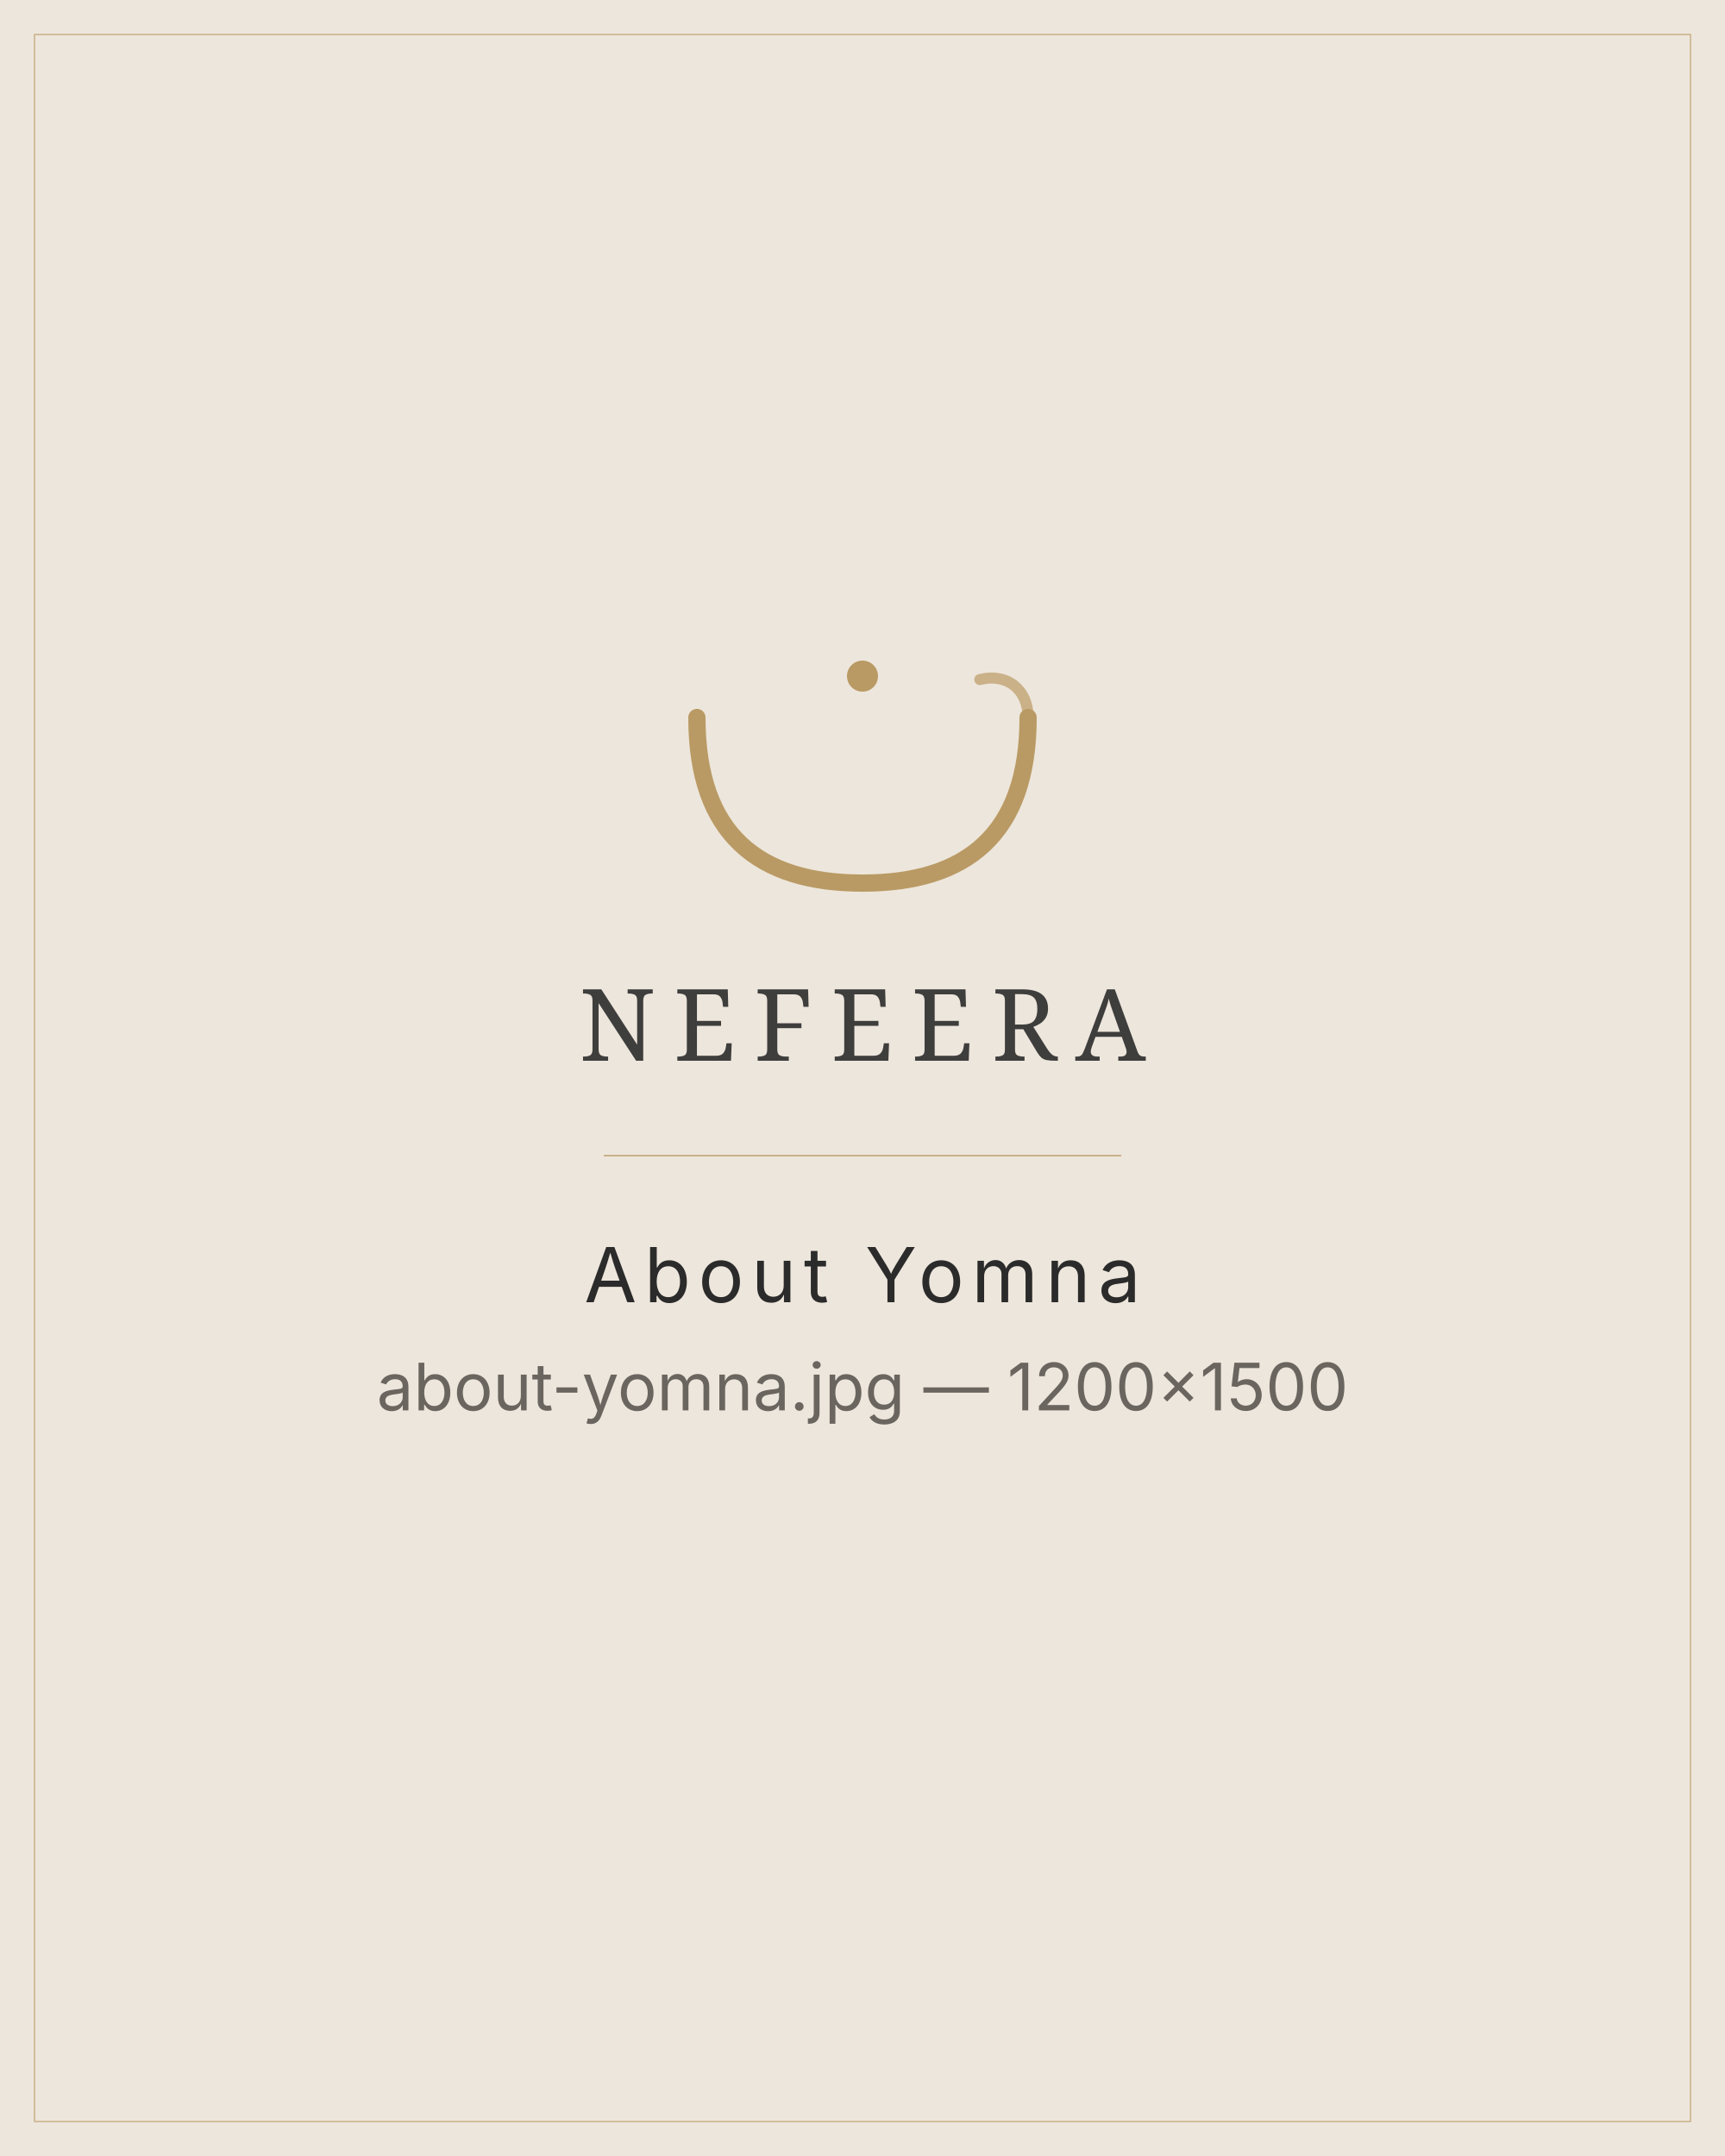
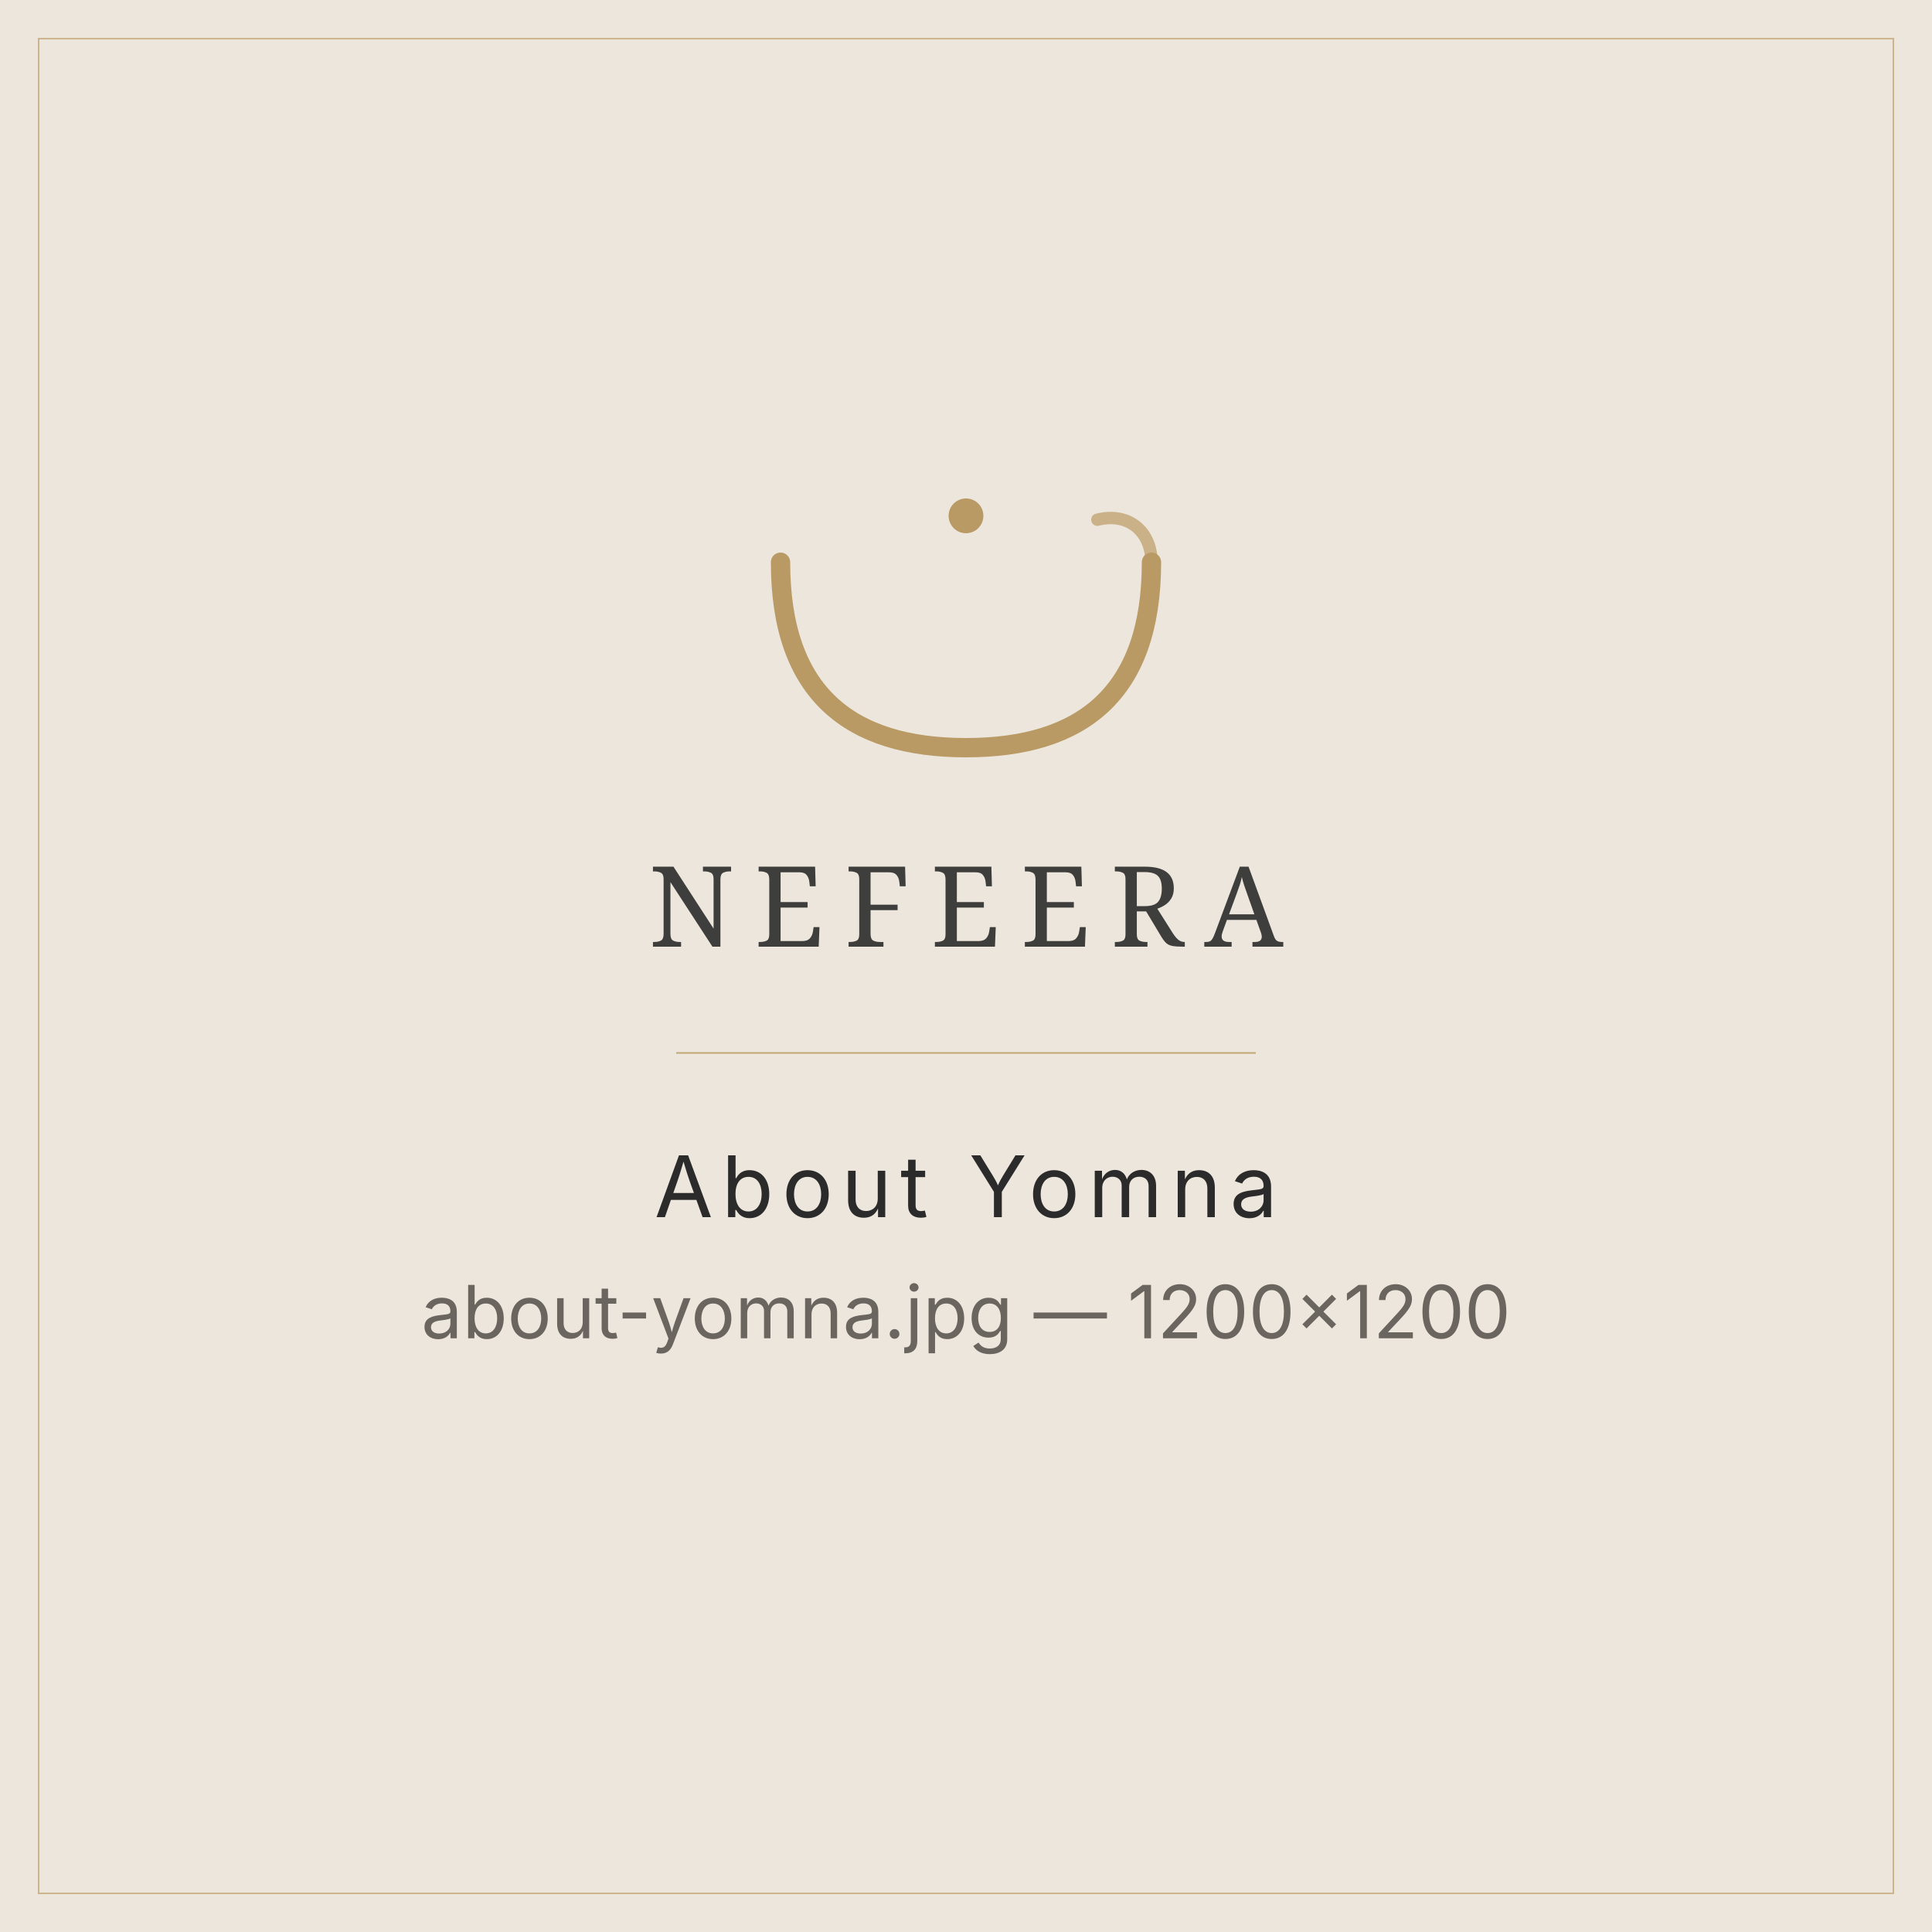
- <svg xmlns="http://www.w3.org/2000/svg" viewBox="0 0 1200 1500" width="1200" height="1500" preserveAspectRatio="xMidYMid slice" role="img" aria-label="About Yomna placeholder. Required file: about-yomna.jpg — 1200×1500">
-   <rect width="1200" height="1500" fill="#EDE6DC" />
-   <rect x="24.00" y="24.00" width="1152.00" height="1452.00" fill="none" stroke="#B08D4F" stroke-width="1" vector-effect="non-scaling-stroke" opacity="0.55" />
-   <g transform="translate(456.00 456.00) scale(2.4)" fill="none" stroke="#B08D4F" stroke-linecap="round" stroke-linejoin="round" opacity="0.85">
+ <svg xmlns="http://www.w3.org/2000/svg" viewBox="0 0 1200 1200" width="1200" height="1200" preserveAspectRatio="xMidYMid slice" role="img" aria-label="About Yomna placeholder. Required file: about-yomna.jpg — 1200×1200">
+   <rect width="1200" height="1200" fill="#EDE6DC" />
+   <rect x="24.00" y="24.00" width="1152.00" height="1152.00" fill="none" stroke="#B08D4F" stroke-width="1" vector-effect="non-scaling-stroke" opacity="0.55" />
+   <g transform="translate(456.00 306.00) scale(2.4)" fill="none" stroke="#B08D4F" stroke-linecap="round" stroke-linejoin="round" opacity="0.85">
    <path d="M12 18 C12 52, 30 66, 60 66 C90 66, 108 52, 108 18" stroke-width="5" />
    <path d="M108 18 C108 10, 102 5, 94 7" stroke-width="3.2" opacity="0.7" />
    <circle cx="60" cy="6" r="4.5" fill="#B08D4F" stroke="none" />
  </g>
-   <text x="600.00" y="738.00" text-anchor="middle" font-family="'Cormorant Garamond', Georgia, serif" font-size="69.60" letter-spacing="12.53" fill="#2B2B2B" opacity="0.9">NEFEERA</text>
-   <line x1="420.00" y1="804.00" x2="780.00" y2="804.00" stroke="#B08D4F" stroke-width="1" vector-effect="non-scaling-stroke" opacity="0.7" />
-   <text x="600.00" y="906.00" text-anchor="middle" font-family="Inter, system-ui, sans-serif" font-size="52.80" letter-spacing="5.28" fill="#2B2B2B">About Yomna</text>
-   <text x="600.00" y="981.24" text-anchor="middle" font-family="Inter, system-ui, sans-serif" font-size="45.60" fill="#6B6560">about-yomna.jpg — 1200×1500</text>
+   <text x="600.00" y="588.00" text-anchor="middle" font-family="'Cormorant Garamond', Georgia, serif" font-size="69.60" letter-spacing="12.53" fill="#2B2B2B" opacity="0.9">NEFEERA</text>
+   <line x1="420.00" y1="654.00" x2="780.00" y2="654.00" stroke="#B08D4F" stroke-width="1" vector-effect="non-scaling-stroke" opacity="0.7" />
+   <text x="600.00" y="756.00" text-anchor="middle" font-family="Inter, system-ui, sans-serif" font-size="52.80" letter-spacing="5.28" fill="#2B2B2B">About Yomna</text>
+   <text x="600.00" y="831.24" text-anchor="middle" font-family="Inter, system-ui, sans-serif" font-size="45.60" fill="#6B6560">about-yomna.jpg — 1200×1200</text>
</svg>
